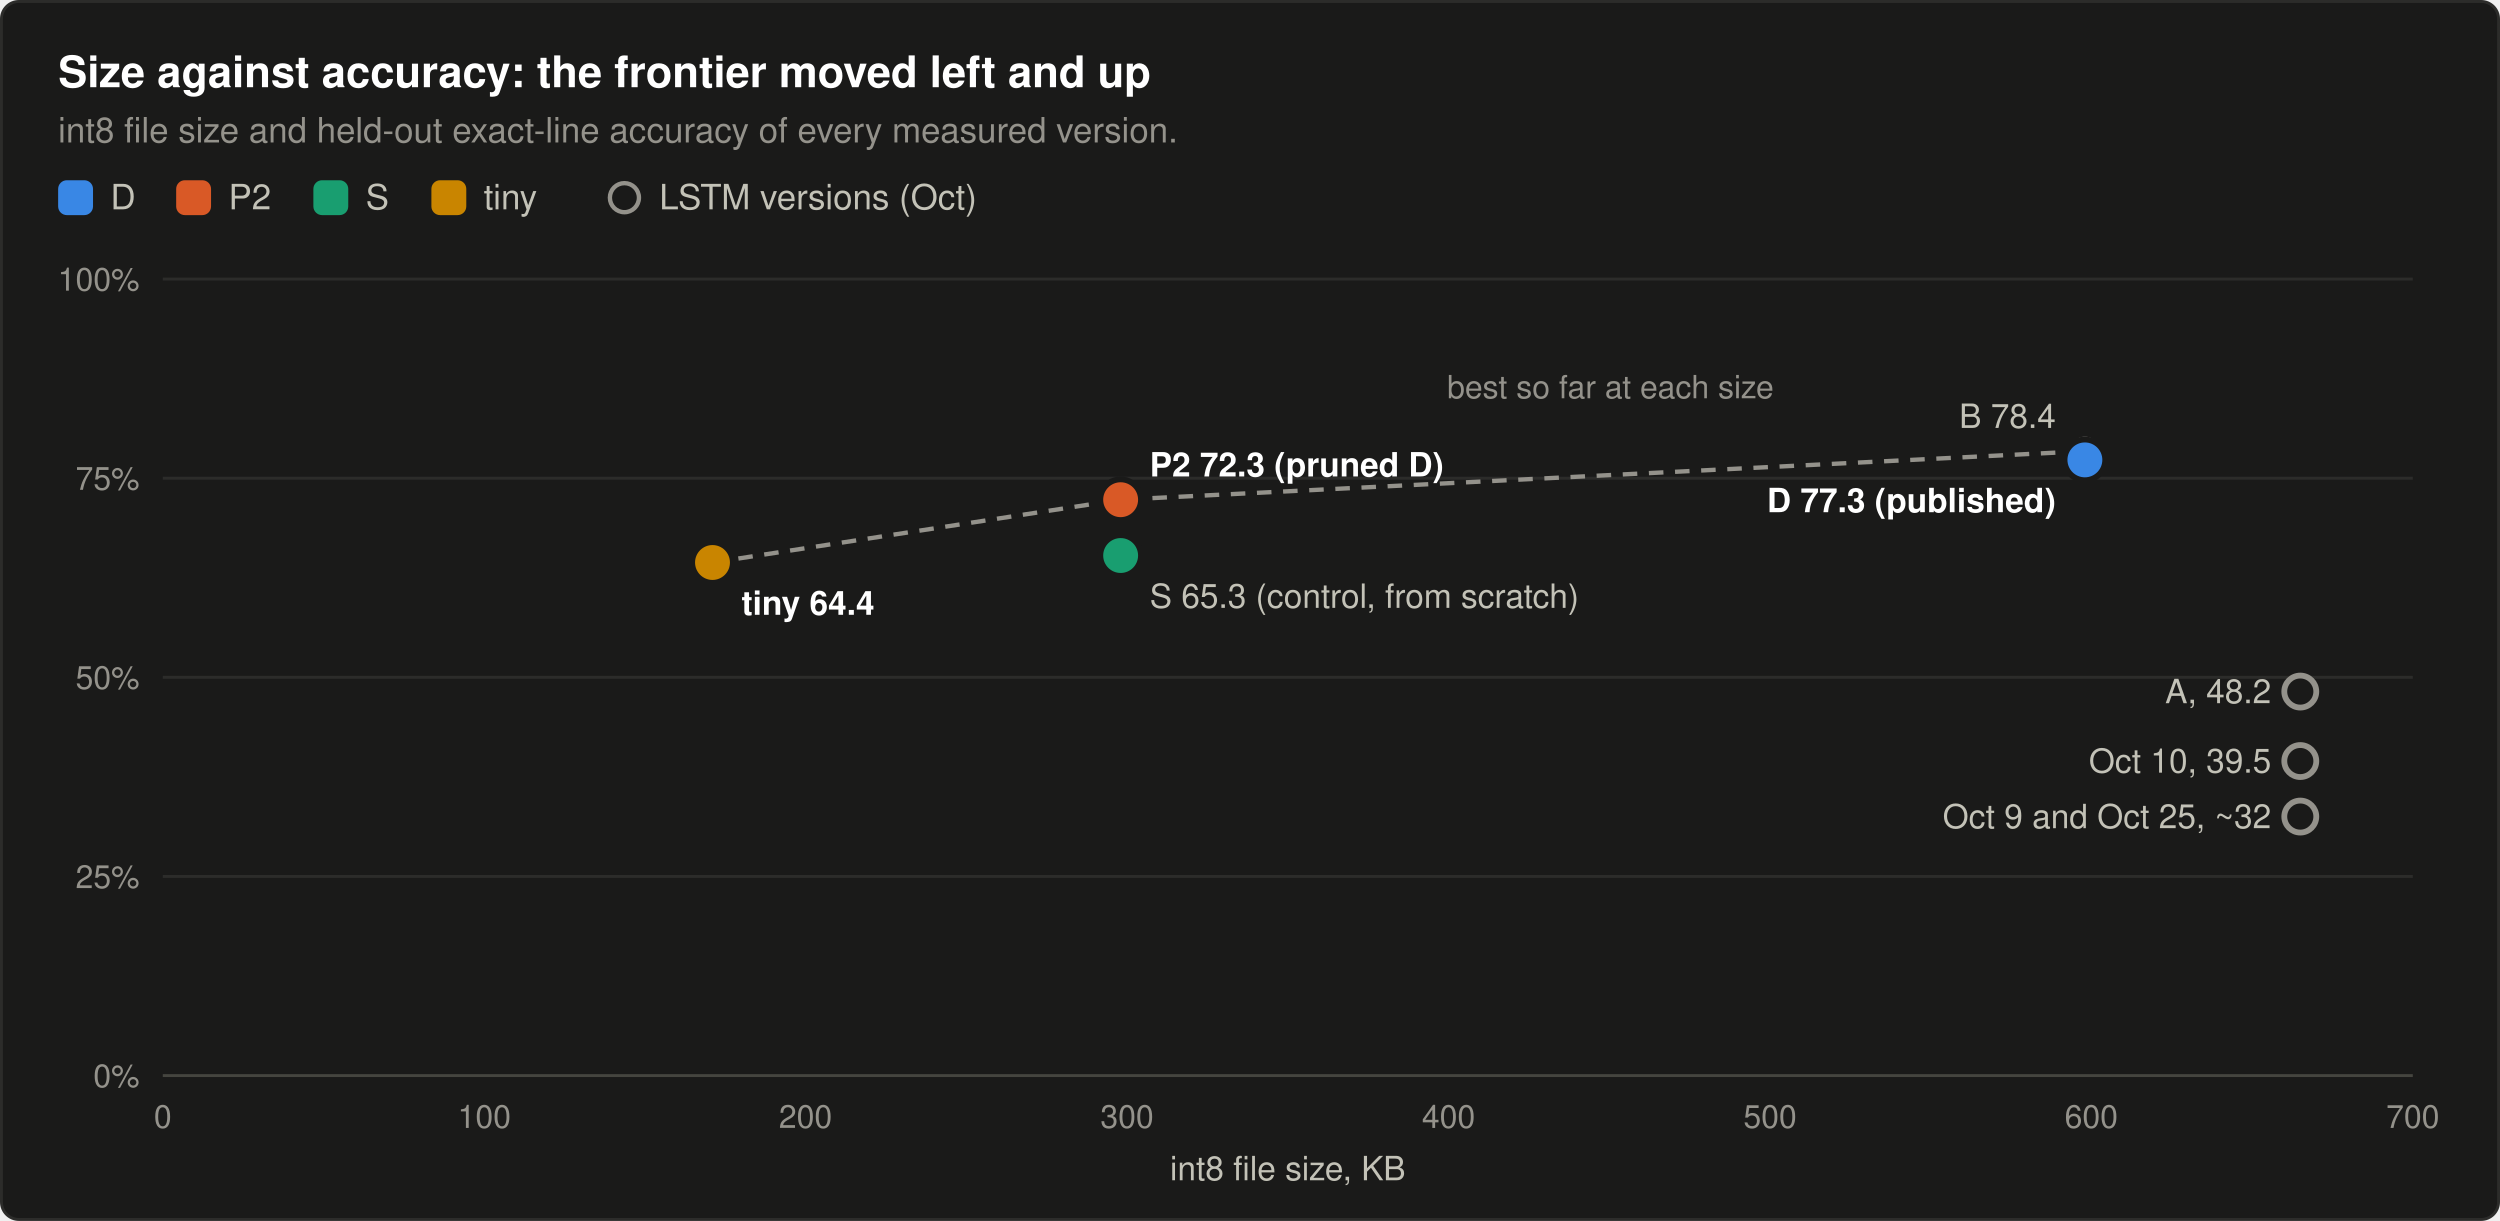
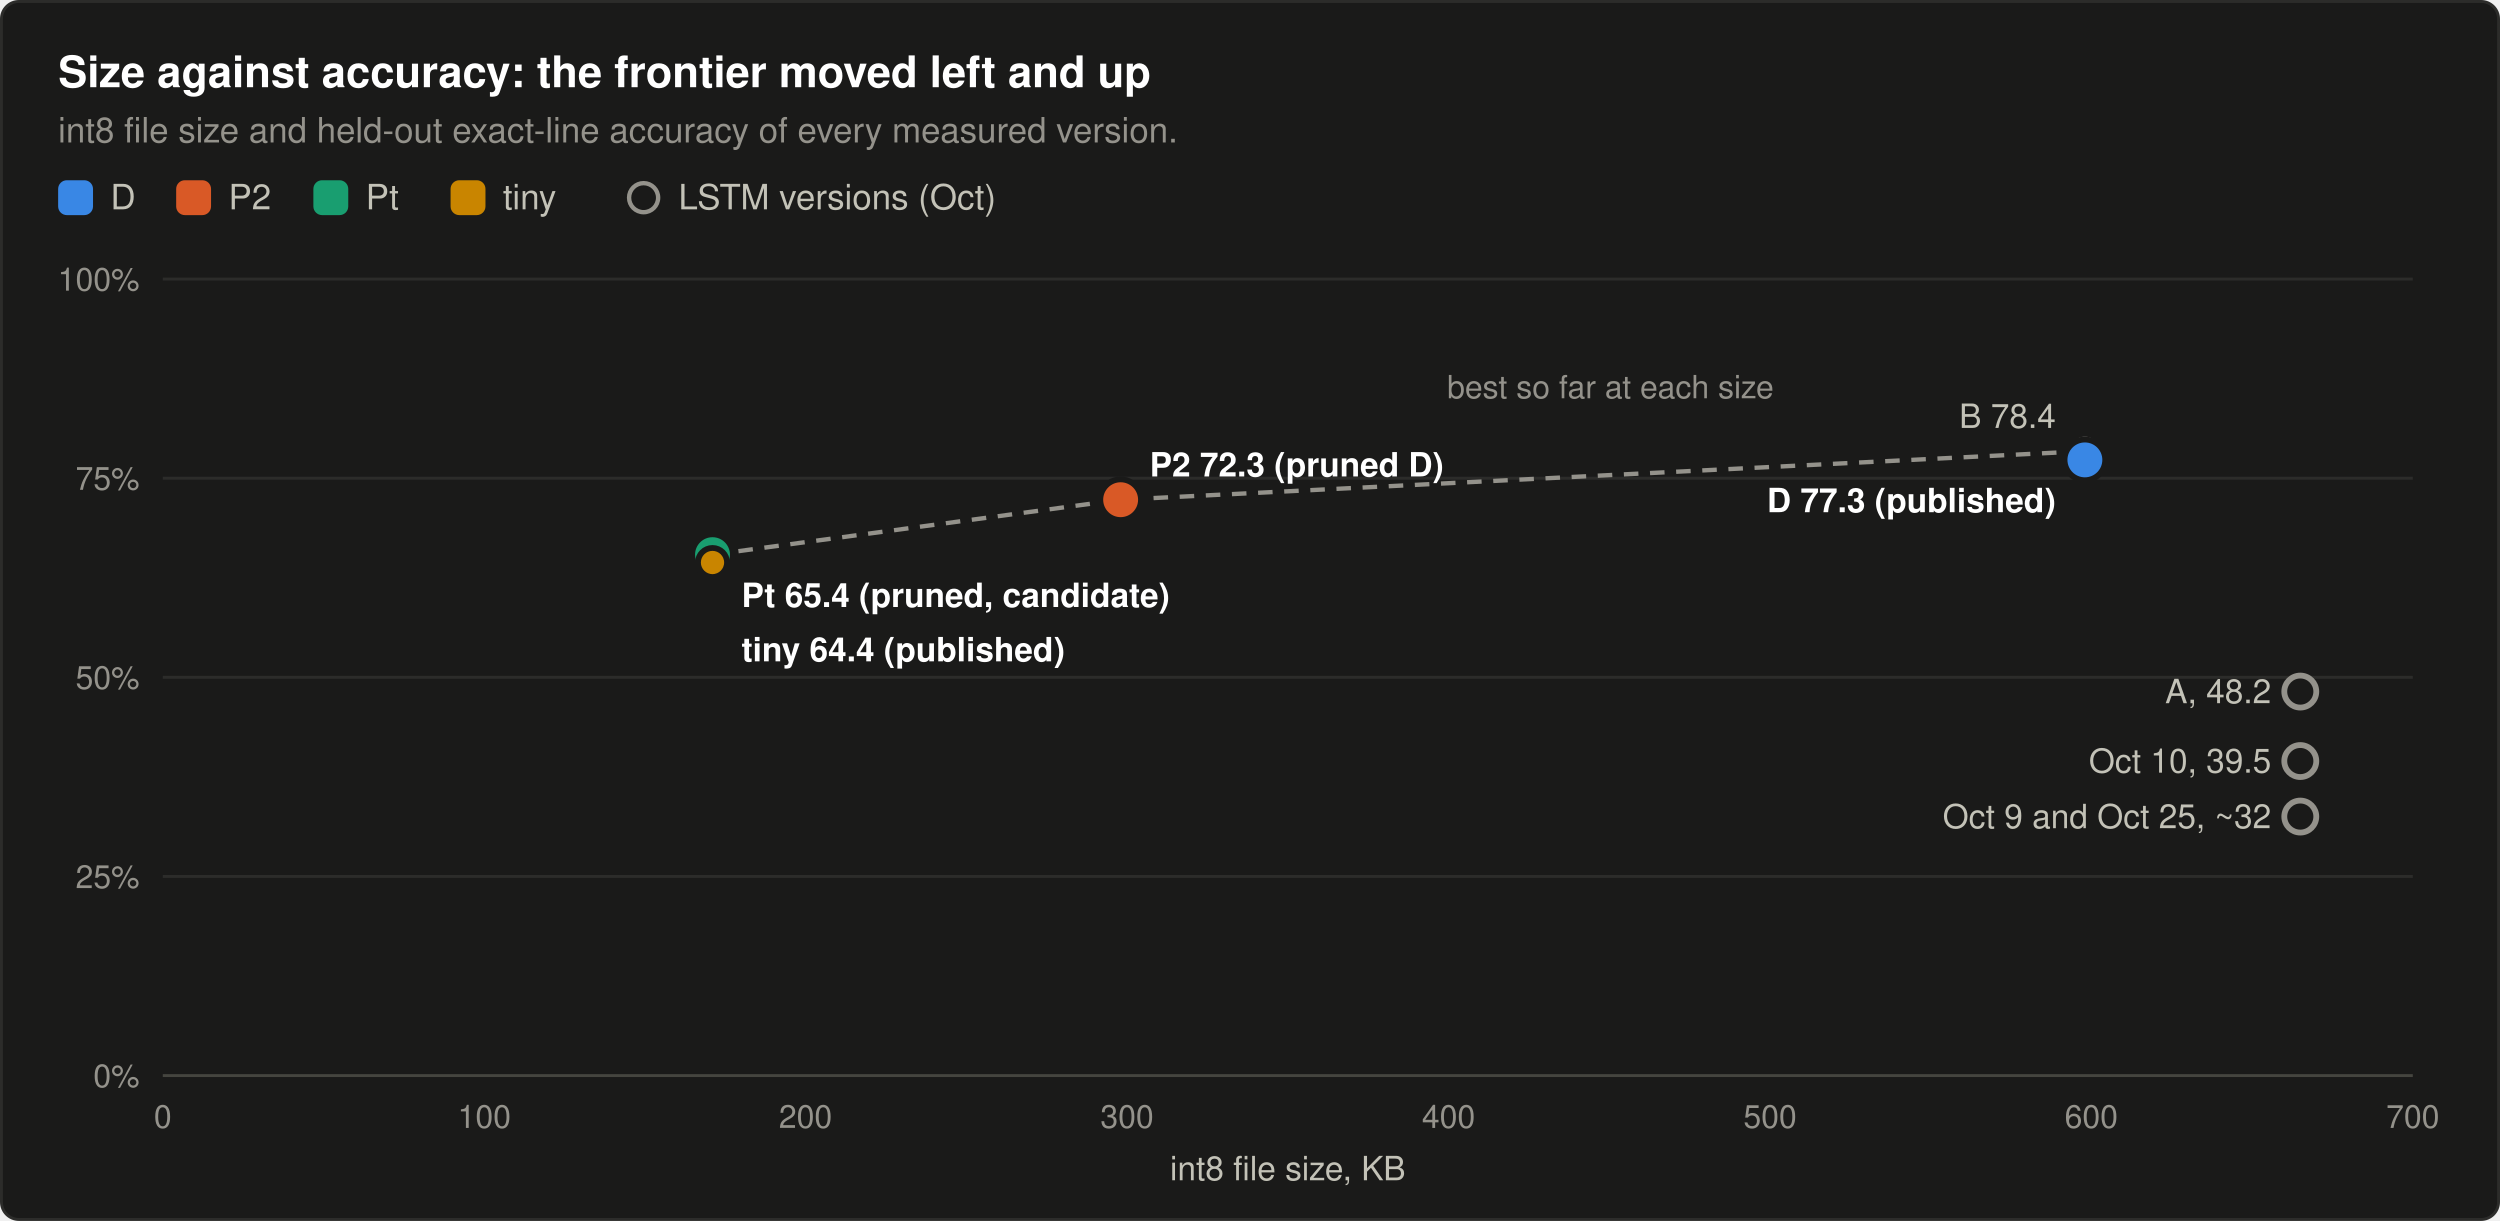
<svg xmlns="http://www.w3.org/2000/svg" viewBox="0 0 860 420" width="860" height="420" font-family="-apple-system, BlinkMacSystemFont, 'Segoe UI', Helvetica, Arial, sans-serif">
  <rect x="0.5" y="0.5" width="859" height="419" rx="6" fill="#1a1a19" stroke="#2c2c2a" />
  <text x="20" y="30" font-size="15" font-weight="600" fill="#ffffff">Size against accuracy: the frontier moved left and up</text>
  <text x="20" y="49" font-size="12" fill="#94928b">int8 file size and held-out exact-line accuracy of every measured version.</text>
  <rect x="20" y="62" width="12" height="12" rx="3" fill="#3987e5" />
  <text x="38" y="72" font-size="12" fill="#c3c2b7">D</text>
  <rect x="60.6" y="62" width="12" height="12" rx="3" fill="#d95926" />
  <text x="78.6" y="72" font-size="12" fill="#c3c2b7">P2</text>
  <rect x="107.8" y="62" width="12" height="12" rx="3" fill="#199e70" />
-   <text x="125.8" y="72" font-size="12" fill="#c3c2b7">S</text>
-   <rect x="148.4" y="62" width="12" height="12" rx="3" fill="#c98500" />
-   <text x="166.4" y="72" font-size="12" fill="#c3c2b7">tiny</text>
-   <circle cx="214.8" cy="68" r="5" fill="#1a1a19" stroke="#94928b" stroke-width="1.5" />
-   <text x="226.8" y="72" font-size="12" fill="#c3c2b7">LSTM versions (Oct)</text>
+   <text x="125.8" y="72" font-size="12" fill="#c3c2b7">Pt</text>
+   <rect x="155.0" y="62" width="12" height="12" rx="3" fill="#c98500" />
+   <text x="173.0" y="72" font-size="12" fill="#c3c2b7">tiny</text>
+   <circle cx="221.4" cy="68" r="5" fill="#1a1a19" stroke="#94928b" stroke-width="1.5" />
+   <text x="233.4" y="72" font-size="12" fill="#c3c2b7">LSTM versions (Oct)</text>
  <line x1="56" x2="830" y1="370.0" y2="370.0" stroke="#45453f" />
  <text x="48" y="374.0" font-size="11" text-anchor="end" fill="#94928b">0%</text>
  <line x1="56" x2="830" y1="301.5" y2="301.5" stroke="#2c2c2a" />
  <text x="48" y="305.5" font-size="11" text-anchor="end" fill="#94928b">25%</text>
  <line x1="56" x2="830" y1="233.0" y2="233.0" stroke="#2c2c2a" />
  <text x="48" y="237.0" font-size="11" text-anchor="end" fill="#94928b">50%</text>
  <line x1="56" x2="830" y1="164.5" y2="164.5" stroke="#2c2c2a" />
  <text x="48" y="168.5" font-size="11" text-anchor="end" fill="#94928b">75%</text>
  <line x1="56" x2="830" y1="96.0" y2="96.0" stroke="#2c2c2a" />
  <text x="48" y="100.0" font-size="11" text-anchor="end" fill="#94928b">100%</text>
  <text x="56.0" y="388" font-size="11" text-anchor="middle" fill="#94928b">0</text>
  <text x="166.6" y="388" font-size="11" text-anchor="middle" fill="#94928b">100</text>
  <text x="277.1" y="388" font-size="11" text-anchor="middle" fill="#94928b">200</text>
  <text x="387.7" y="388" font-size="11" text-anchor="middle" fill="#94928b">300</text>
  <text x="498.3" y="388" font-size="11" text-anchor="middle" fill="#94928b">400</text>
  <text x="608.9" y="388" font-size="11" text-anchor="middle" fill="#94928b">500</text>
  <text x="719.4" y="388" font-size="11" text-anchor="middle" fill="#94928b">600</text>
  <text x="830.0" y="388" font-size="11" text-anchor="middle" fill="#94928b">700</text>
  <text x="443" y="406" font-size="11.5" text-anchor="middle" fill="#c3c2b7">int8 file size, KB</text>
-   <path d="M245.1,193.5 L385.5,171.9 L717.2,155.2" fill="none" stroke="#94928b" stroke-width="1.5" stroke-dasharray="5 4" />
+   <path d="M245.1,190.8 L385.5,171.9 L717.2,155.2" fill="none" stroke="#94928b" stroke-width="1.5" stroke-dasharray="5 4" />
  <text x="554" y="137" font-size="11" text-anchor="middle" fill="#94928b">best so far at each size</text>
  <circle cx="717.2" cy="155.2" r="6" fill="#94928b" stroke="#1a1a19" stroke-width="2" />
  <text x="707.2" y="147.2" font-size="11.5" text-anchor="end" font-weight="400" fill="#c3c2b7">B 78.4</text>
-   <circle cx="245.1" cy="193.5" r="7" fill="#c98500" stroke="#1a1a19" stroke-width="2" />
-   <text x="255.1" y="211.5" font-size="11.5" text-anchor="start" font-weight="600" fill="#ffffff">tiny 64.4</text>
-   <circle cx="385.5" cy="191.1" r="7" fill="#199e70" stroke="#1a1a19" stroke-width="2" />
-   <text x="395.5" y="209.1" font-size="11.5" text-anchor="start" font-weight="400" fill="#c3c2b7">S 65.3 (control, from scratch)</text>
+   <circle cx="245.1" cy="190.8" r="7" fill="#199e70" stroke="#1a1a19" stroke-width="2" />
+   <text x="255.1" y="208.8" font-size="11.5" text-anchor="start" font-weight="600" fill="#ffffff">Pt 65.4 (pruned, candidate)</text>
+   <circle cx="245.1" cy="193.5" r="5" fill="#c98500" stroke="#1a1a19" stroke-width="2" />
+   <text x="255.1" y="227.5" font-size="11.5" text-anchor="start" font-weight="600" fill="#ffffff">tiny 64.4 (published)</text>
  <circle cx="385.5" cy="171.9" r="7" fill="#d95926" stroke="#1a1a19" stroke-width="2" />
  <text x="395.5" y="163.9" font-size="11.5" text-anchor="start" font-weight="600" fill="#ffffff">P2 72.3 (pruned D)</text>
  <circle cx="717.2" cy="158.2" r="7" fill="#3987e5" stroke="#1a1a19" stroke-width="2" />
  <text x="707.2" y="176.2" font-size="11.5" text-anchor="end" font-weight="600" fill="#ffffff">D 77.3 (published)</text>
  <circle cx="791.3" cy="261.8" r="5.5" fill="#1a1a19" stroke="#94928b" stroke-width="2" />
  <text x="781.3" y="265.8" font-size="11.5" text-anchor="end" font-weight="400" fill="#c3c2b7">Oct 10, 39.5</text>
  <circle cx="791.3" cy="237.9" r="5.5" fill="#1a1a19" stroke="#94928b" stroke-width="2" />
  <text x="781.3" y="241.9" font-size="11.5" text-anchor="end" font-weight="400" fill="#c3c2b7">A, 48.2</text>
  <circle cx="791.3" cy="280.9" r="5.5" fill="#1a1a19" stroke="#94928b" stroke-width="2" />
  <text x="781.3" y="284.9" font-size="11.5" text-anchor="end" font-weight="400" fill="#c3c2b7">Oct 9 and Oct 25, ~32</text>
</svg>
